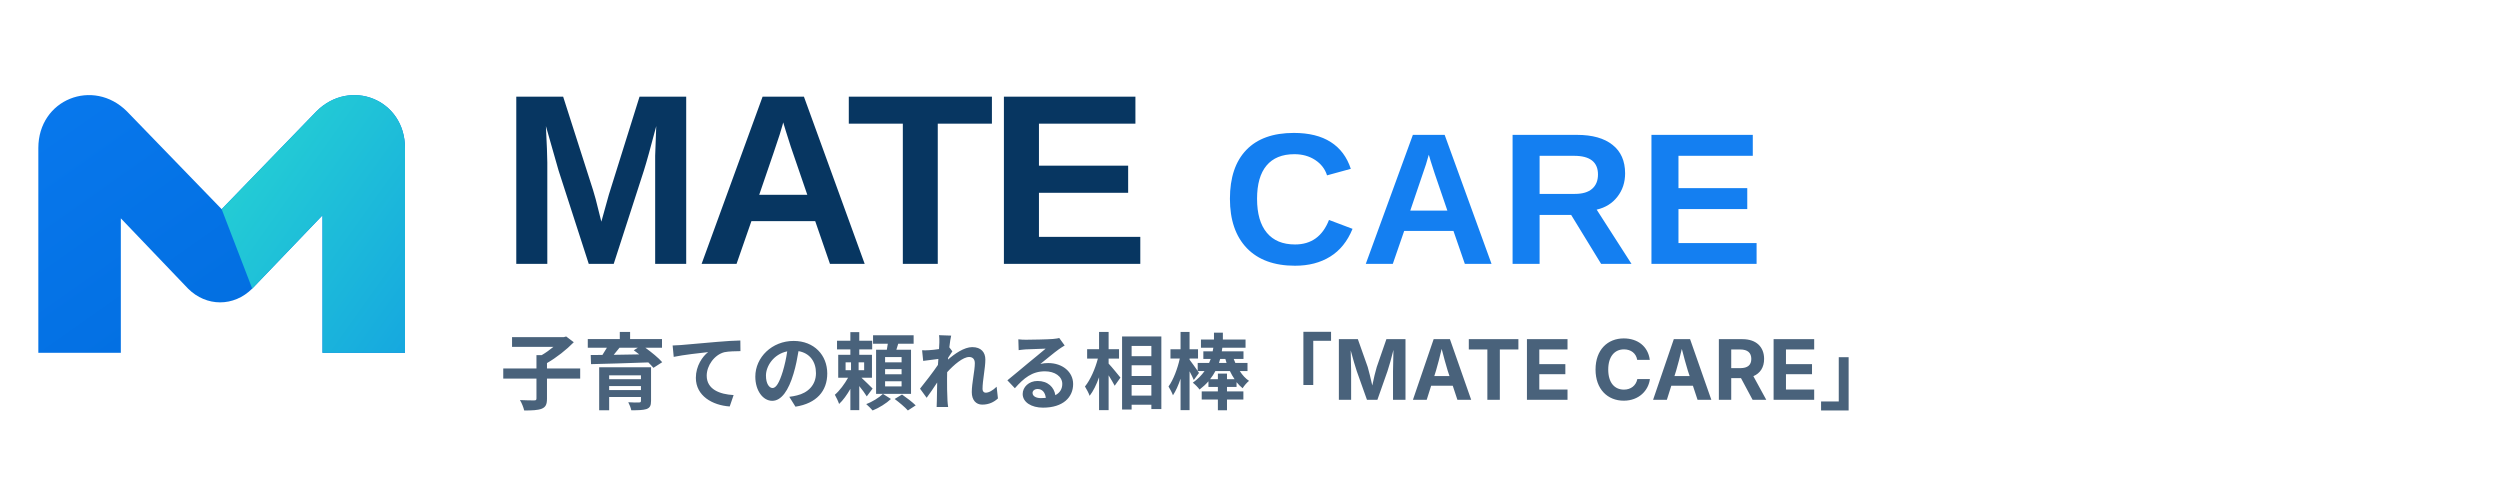
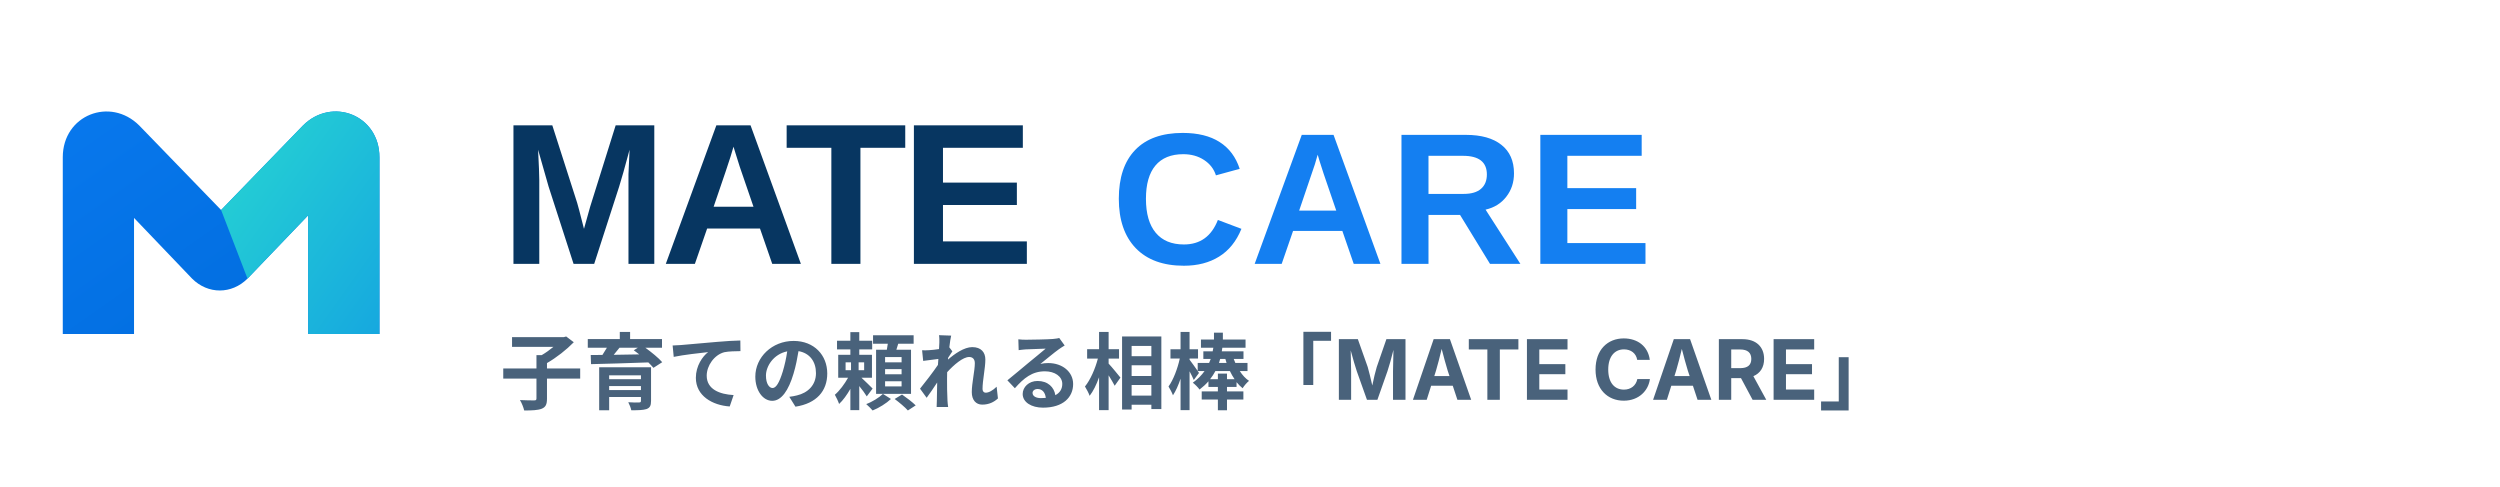
<svg xmlns="http://www.w3.org/2000/svg" viewBox="0 0 360 70" role="img" aria-label="MATE CARE｜子育ての頼れる相棒「MATE CARE」">
  <defs>
    <linearGradient id="g1" x1="0" y1="0" x2="1" y2="1">
      <stop stop-color="#0878ed" />
      <stop offset="1" stop-color="#006bdc" />
    </linearGradient>
    <linearGradient id="g2" x1="0" y1="0" x2="1" y2="1">
      <stop stop-color="#27d6d2" />
      <stop offset="1" stop-color="#16a8df" />
    </linearGradient>
  </defs>
  <g id="mate-shared">
-     <g transform="translate(2 9) scale(.44)">
+     <g transform="translate(6 12) scale(.38)">
      <path d="M8 95V28C8 12 26 5 37 16l31 32 31-32c11-11 29-4 29 12v67h-27V50L78 74c-6 6-15 6-21 0L35 51v44z" fill="url(#g1)" />
      <path d="M68 48l31-32c11-11 29-4 29 12v67h-27V50L78 74z" fill="url(#g2)" />
    </g>
-     <text x="72" y="38" fill="#073661" font-family="Arial,Helvetica,sans-serif" font-weight="900" font-size="35" letter-spacing="-1">MATE</text>
+     <text x="72" y="38" fill="#073661" font-family="Arial,Helvetica,sans-serif" font-weight="900" font-size="29" letter-spacing="-1">MATE</text>
  </g>
-   <text x="176" y="38" fill="#147ff1" font-family="Arial,Helvetica,sans-serif" font-weight="700" font-size="27" letter-spacing=".5">CARE</text>
+   <text x="160" y="38" fill="#147ff1" font-family="Arial,Helvetica,sans-serif" font-weight="700" font-size="27" letter-spacing=".5">CARE</text>
  <text x="72" y="58" fill="#49627b" font-family="-apple-system,BlinkMacSystemFont,'Hiragino Kaku Gothic ProN','Yu Gothic',sans-serif" font-weight="700" font-size="12">子育ての頼れる相棒「MATE CARE」</text>
</svg>
